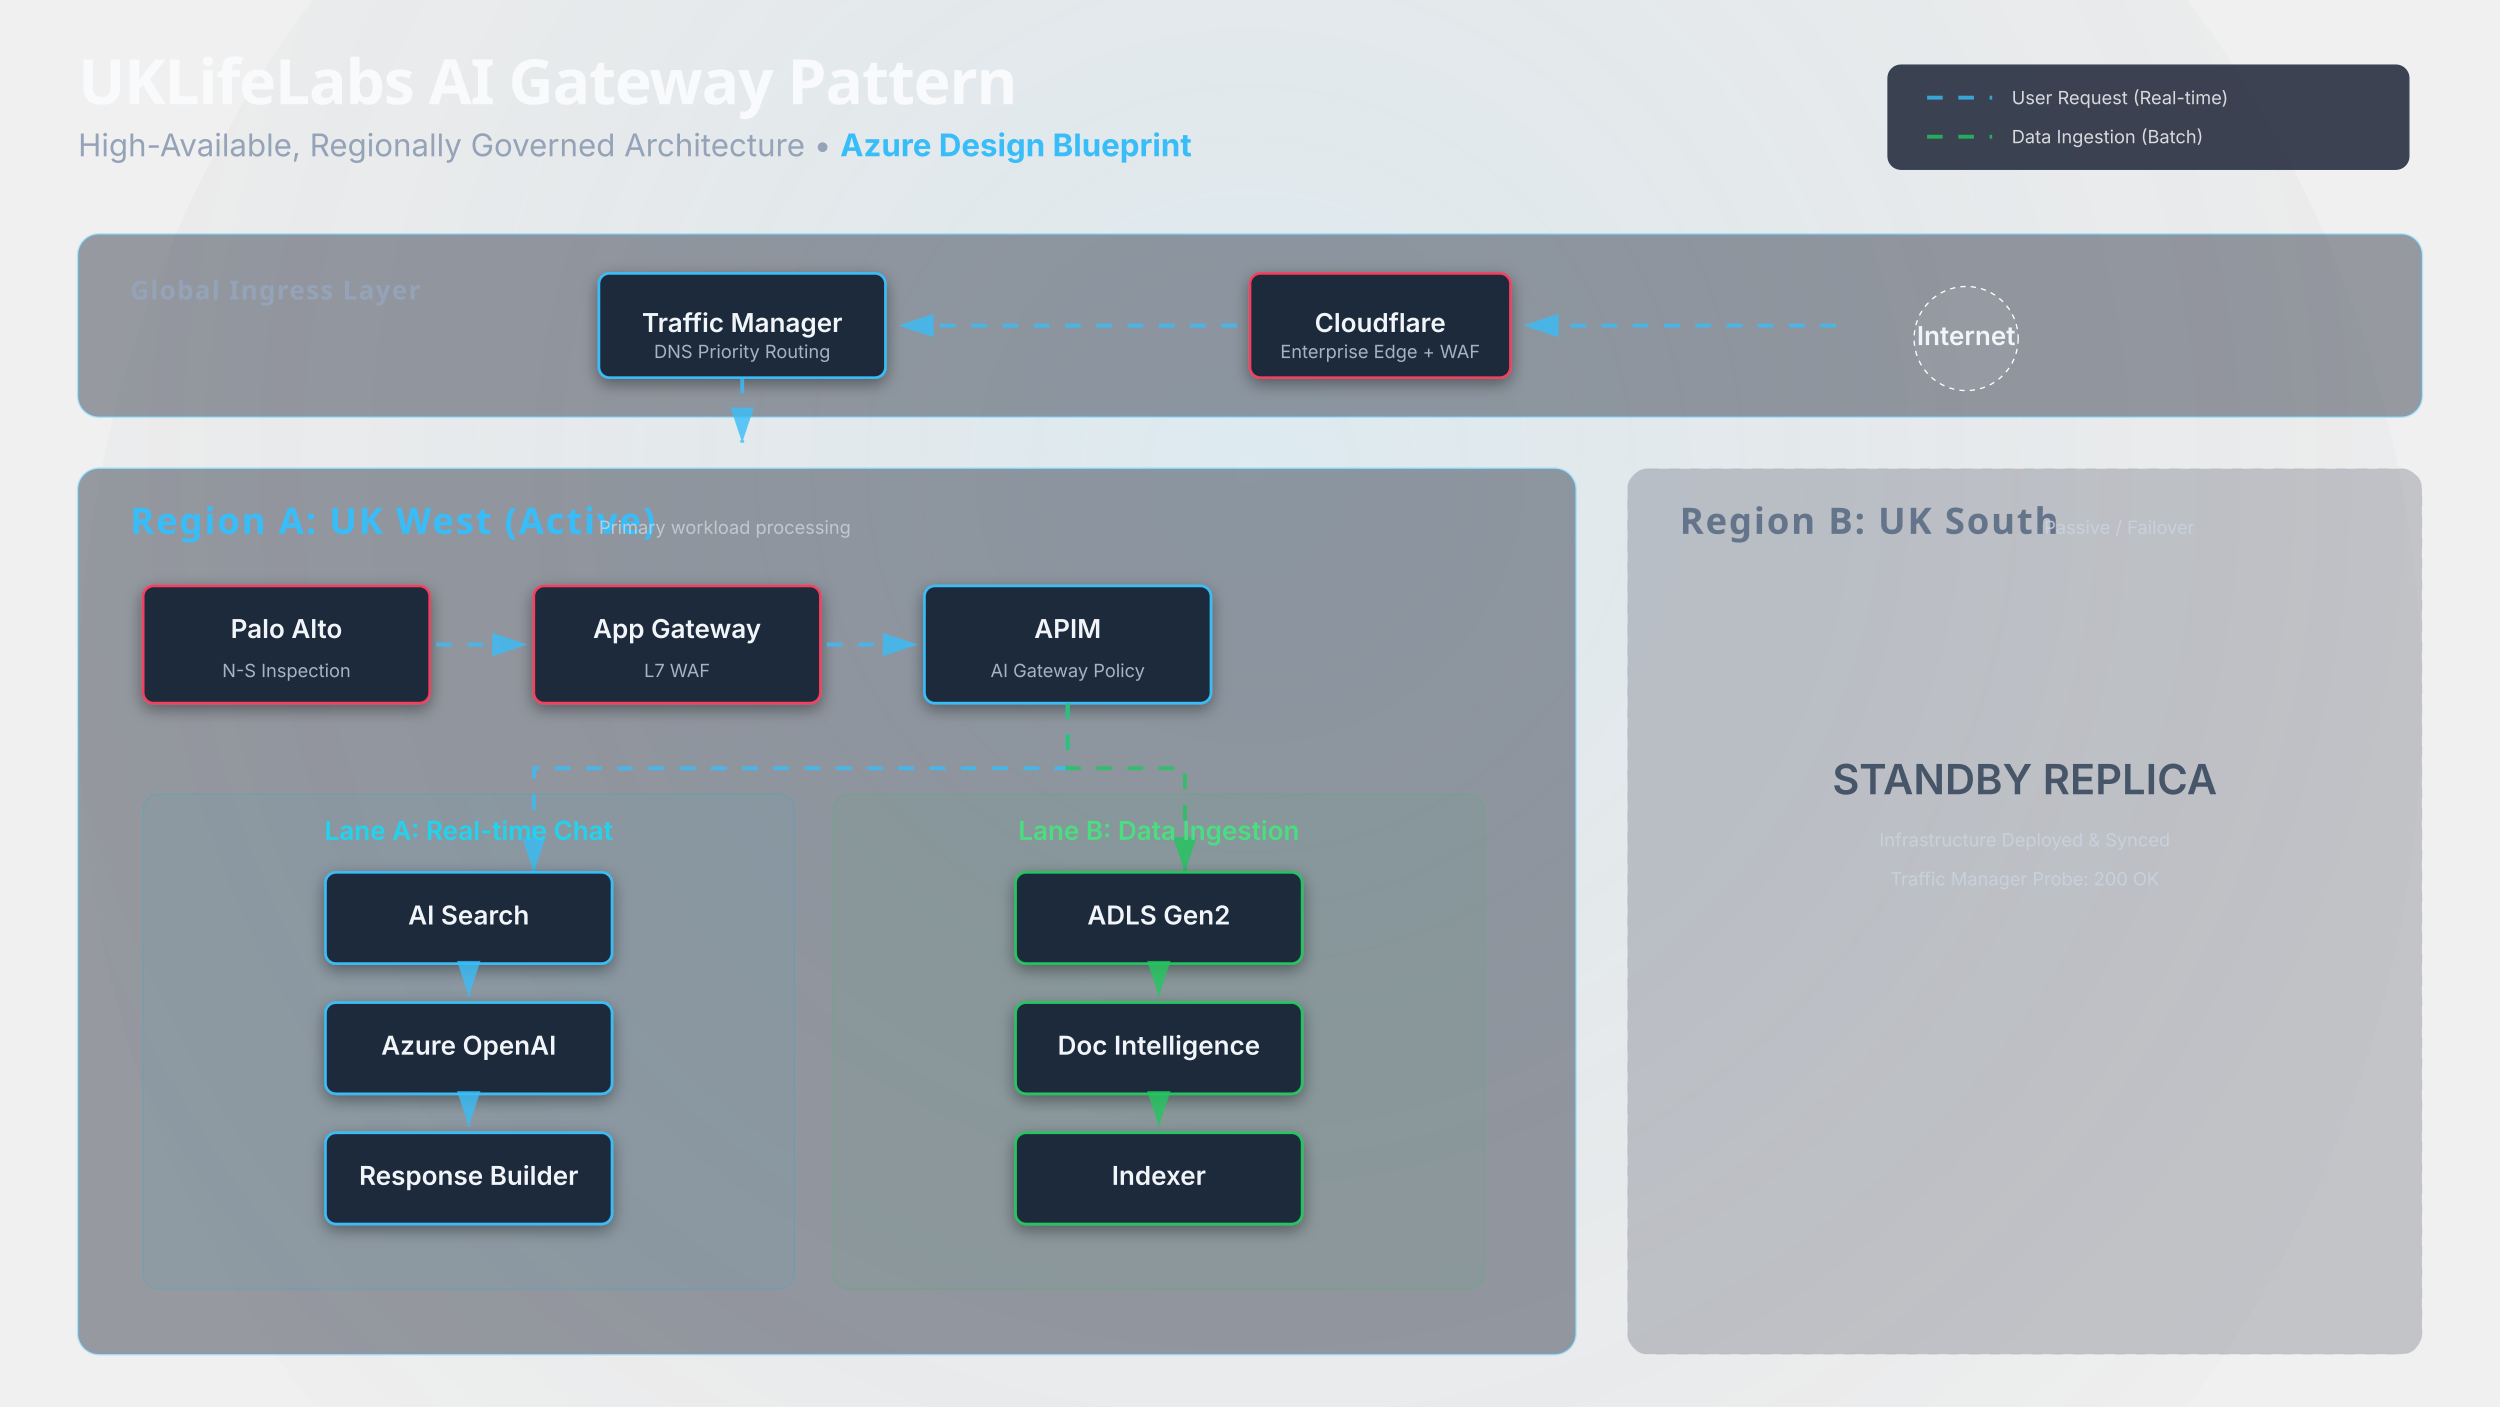
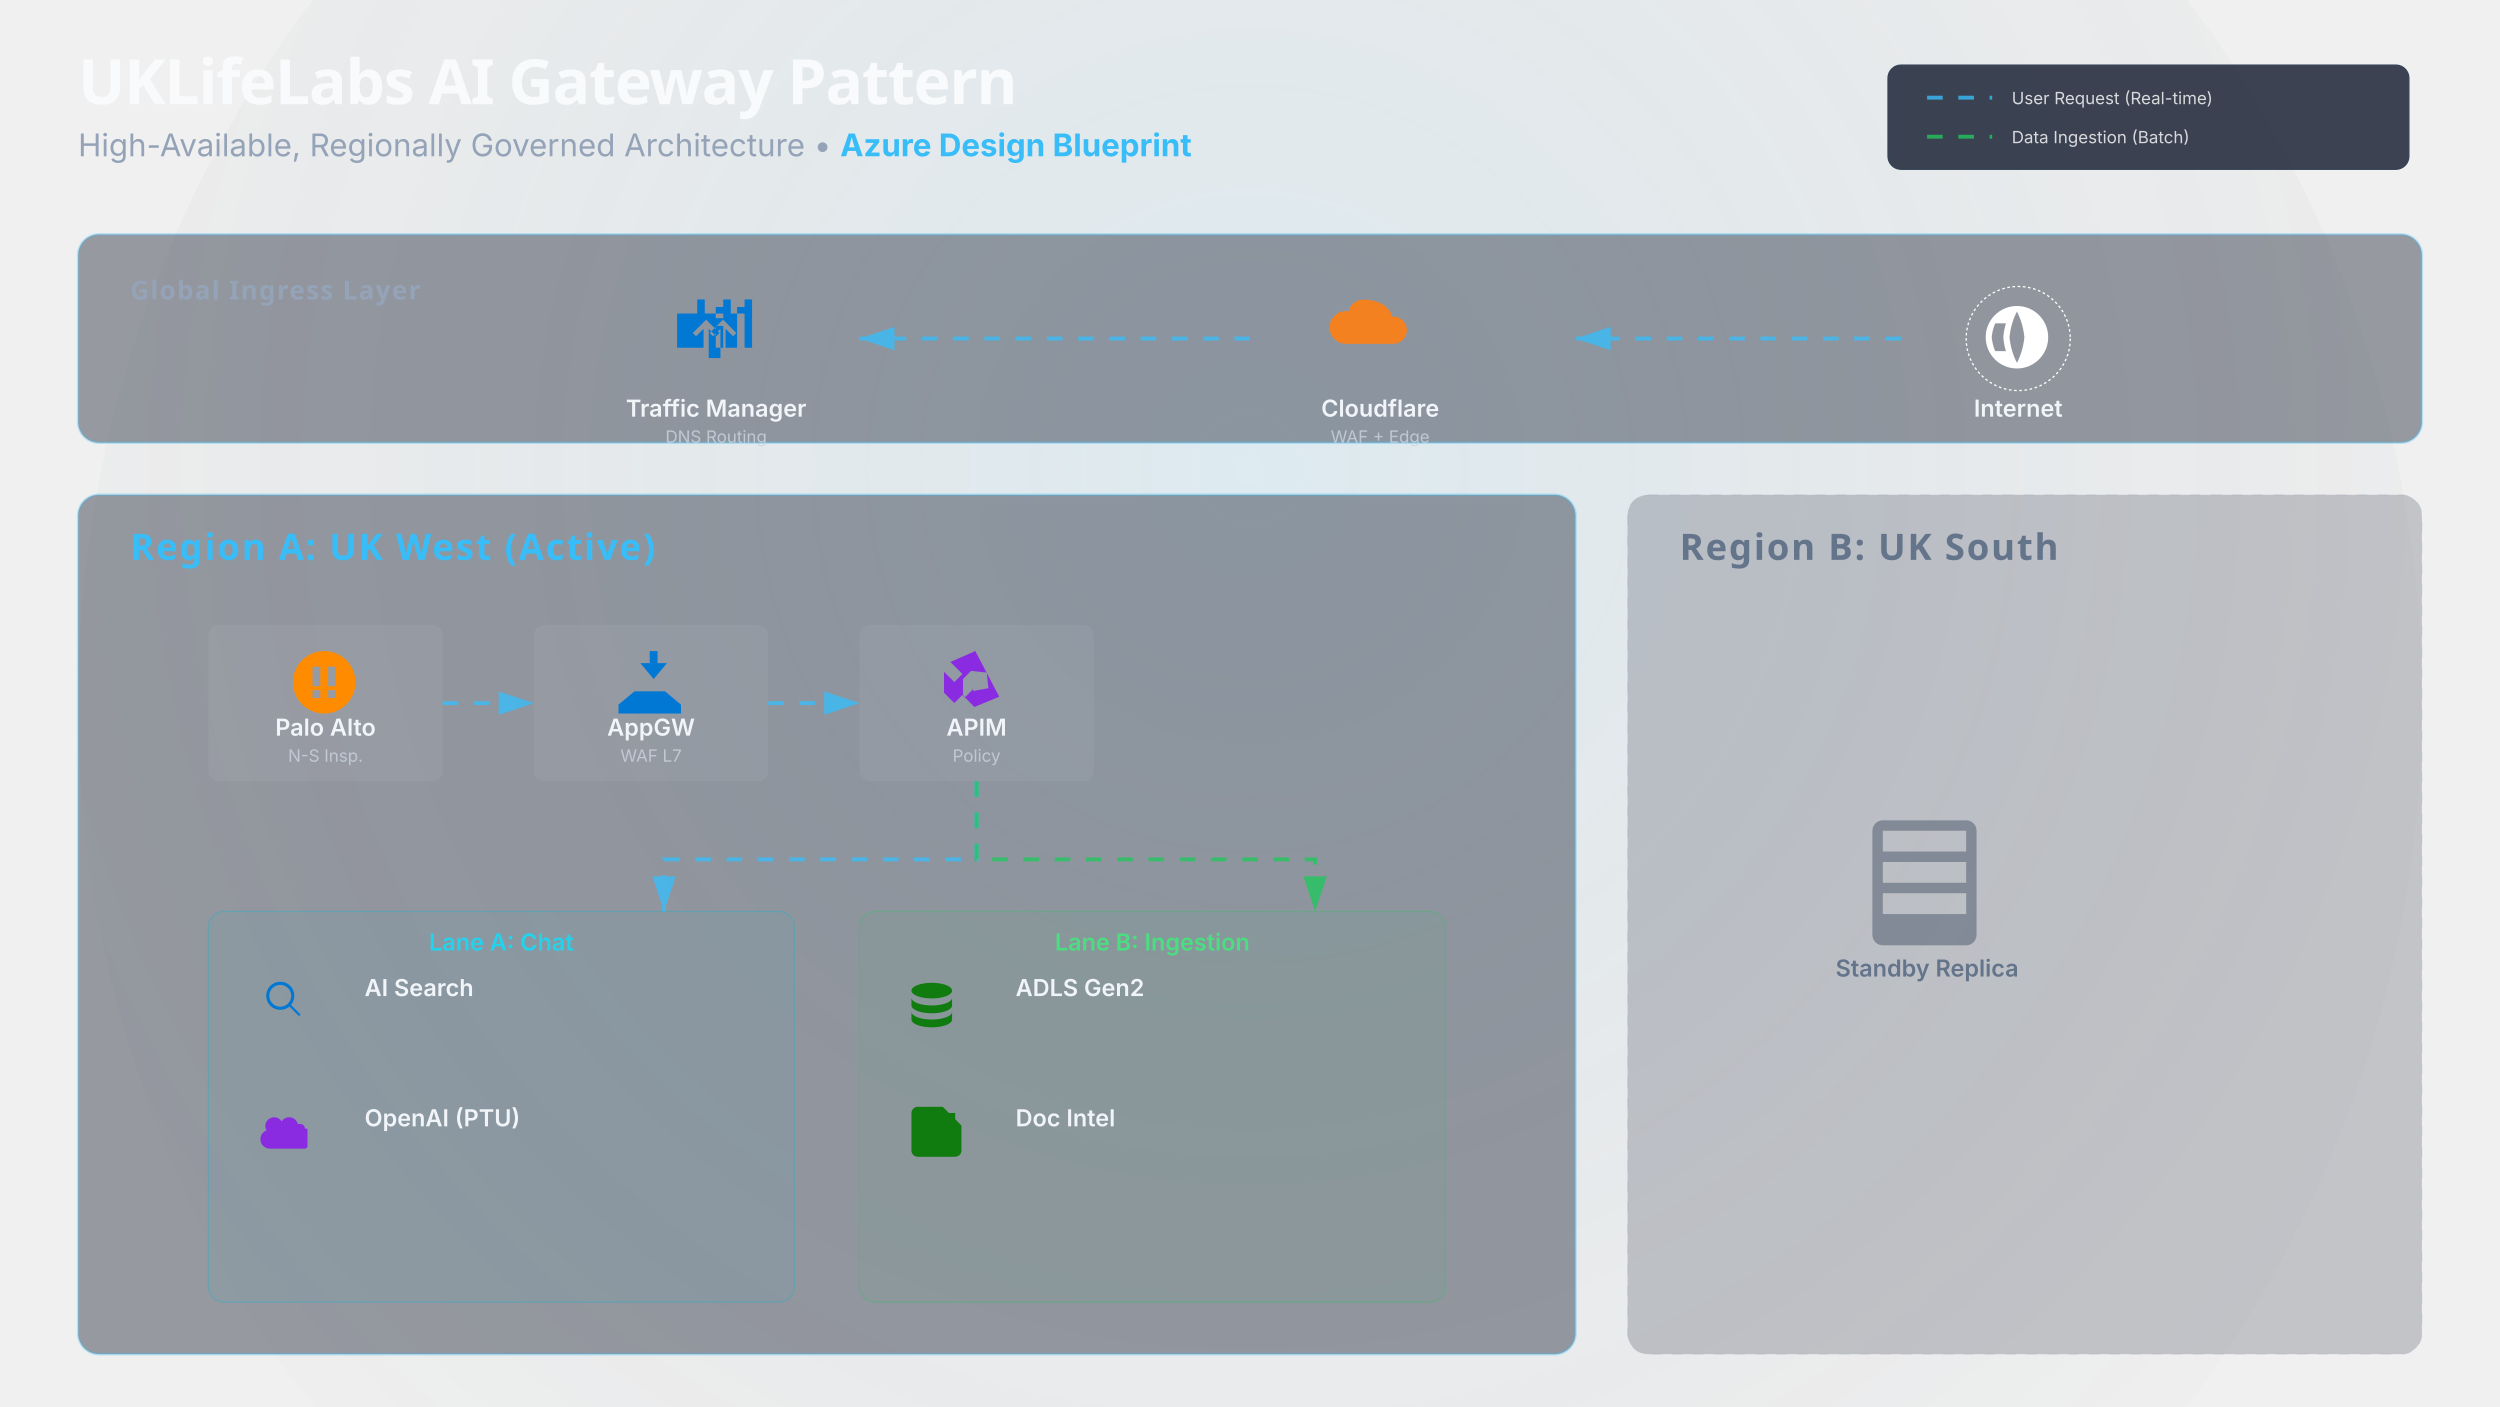
<svg xmlns="http://www.w3.org/2000/svg" width="1920" height="1080" viewBox="0 0 1920 1080">
  <defs>
    <style>
      /* Typography */
      .font-header { font: 800 48px 'Outfit', 'Segoe UI', sans-serif; fill: #F8FAFC; letter-spacing: -0.02em; }
      .font-sub { font: 400 24px 'Inter', 'Segoe UI', sans-serif; fill: #94A3B8; }
-       .font-label { font: 600 20px 'Inter', 'Segoe UI', sans-serif; fill: #F1F5F9; text-anchor: middle; }
-       .font-desc { font: 400 14px 'Inter', 'Segoe UI', sans-serif; fill: #CBD5E1; text-anchor: middle; opacity: 0.8; }
+       .font-label { font: 600 18px 'Inter', 'Segoe UI', sans-serif; fill: #F1F5F9; text-anchor: middle; }
+       .font-desc { font: 400 13px 'Inter', 'Segoe UI', sans-serif; fill: #CBD5E1; text-anchor: middle; opacity: 0.8; }
      .font-region { font: 700 28px 'Outfit', 'Segoe UI', sans-serif; fill: #38BDF8; text-transform: uppercase; letter-spacing: 0.05em; }
      
      /* Containers */
      .glass-panel { 
        fill: rgba(15, 23, 42, 0.4); 
        stroke: rgba(56, 189, 248, 0.3); 
        stroke-width: 2; 
        rx: 16; ry: 16;
        backdrop-filter: blur(10px);
      }
      .glass-panel-inactive {
        fill: rgba(15, 23, 42, 0.2);
        stroke: rgba(148, 163, 184, 0.2);
        stroke-width: 1;
        stroke-dasharray: 8 8;
        rx: 16; ry: 16;
      }
      
-       /* Services Buttons */
-       .service-box {
-         fill: #1E293B;
-         stroke: #38BDF8;
-         stroke-width: 2;
-         rx: 8; ry: 8;
-         filter: drop-shadow(0 4px 6px rgba(0,0,0,0.4));
-       }
-       .service-box-security { stroke: #F43F5E; } /* Red for Security */
-       .service-box-data { stroke: #22C55E; } /* Green for Data */
+       /* Service Icons Containers */
+       .icon-bg { fill: transparent; }
      
      /* Data Flows */
      .flow {
        fill: none;
        stroke: #38BDF8;
        stroke-width: 3;
        stroke-dasharray: 12 12;
        opacity: 0.8;
        animation: flowAnim 3s linear infinite;
      }
      .flow-data { stroke: #22C55E; animation-duration: 6s; }
      
      @keyframes flowAnim {
        from { stroke-dashoffset: 24; }
        to { stroke-dashoffset: 0; }
      }
      
-       /* Icons Paths (Simplified) */
-       .icon { fill: #fff; opacity: 0.9; }
+       /* Icon Paths */
+       .icon-blue { fill: #0078D4; }
+       .icon-purple { fill: #8A2BE2; }
+       .icon-green { fill: #107C10; }
+       .icon-mag { fill: #C6007E; }
+       .icon-orange { fill: #FF8C00; }
+       .icon-white { fill: #FFFFFF; }
+       .icon-path { stroke: none; }
+ 
    </style>
    <marker id="arrow-blue" markerWidth="10" markerHeight="10" refX="9" refY="3" orient="auto">
      <path d="M0,0 L9,3 L0,6 Z" fill="#38BDF8" />
    </marker>
    <marker id="arrow-green" markerWidth="10" markerHeight="10" refX="9" refY="3" orient="auto">
      <path d="M0,0 L9,3 L0,6 Z" fill="#22C55E" />
    </marker>
    <radialGradient id="glow-bg" cx="50%" cy="40%" r="60%">
      <stop offset="0%" style="stop-color:rgba(56, 189, 248, 0.1)" />
      <stop offset="100%" style="stop-color:rgba(15, 23, 42, 0)" />
    </radialGradient>
  </defs>
  <rect width="1920" height="1080" fill="transparent" />
  <circle cx="960" cy="540" r="900" fill="url(#glow-bg)" />
  <text x="60" y="80" class="font-header">UKLifeLabs AI Gateway Pattern</text>
  <text x="60" y="120" class="font-sub">High-Available, Regionally Governed Architecture • <tspan fill="#38BDF8" font-weight="700">Azure Design Blueprint</tspan>
  </text>
  <g transform="translate(1450, 50)">
    <rect width="400" height="80" fill="rgba(15,23,42,0.8)" rx="10" stroke="#334155" />
    <line x1="30" y1="25" x2="80" y2="25" class="flow" stroke-dasharray="0" stroke-width="4" />
    <text x="95" y="30" class="font-desc" style="text-anchor:start; fill:#fff;">User Request (Real-time)</text>
    <line x1="30" y1="55" x2="80" y2="55" class="flow flow-data" stroke-dasharray="0" stroke-width="4" />
    <text x="95" y="60" class="font-desc" style="text-anchor:start; fill:#fff;">Data Ingestion (Batch)</text>
  </g>
  <g transform="translate(60, 180)">
-     <rect width="1800" height="140" class="glass-panel" />
+     <rect width="1800" height="160" class="glass-panel" />
    <text x="40" y="50" class="font-region" style="font-size:20px; fill:#94A3B8;">Global Ingress Layer</text>
-     <g transform="translate(1400, 30)">
-       <circle cx="50" cy="50" r="40" fill="rgba(255,255,255,0.05)" stroke="#fff" stroke-width="1" stroke-dasharray="4 4" />
-       <text x="50" y="55" class="font-label">Internet</text>
+     <g transform="translate(1450, 40)">
+       <circle cx="40" cy="40" r="40" fill="transparent" stroke="#fff" stroke-dasharray="2 2" />
+       <path transform="translate(15, 15) scale(1.5)" d="M16.01 0 C 7.18 0 0.01 7.17 0.01 16 C 0.01 24.83 7.18 32 16.01 32 C 24.85 32 32.01 24.83 32.01 16 C 32.01 7.17 24.85 0 16.01 0 M 16.01 2.87 C 18.06 6.84 19.34 11.23 19.82 16 L 12.19 16 C 12.67 11.23 13.96 6.84 16.01 2.87 M 4.88 8.87 L 10.37 8.87 C 9.68 11.1 9.22 13.48 9.04 16 L 3.09 16 C 3.32 13.46 3.95 11.08 4.88 8.87 M 3.09 16 L 9.04 16 C 9.22 18.52 9.68 20.9 10.37 23.13 L 4.88 23.13 C 3.95 20.92 3.32 18.54 3.09 16 M 16.01 29.13 C 13.96 25.16 12.67 20.77 12.19 16 L 19.82 16 C 19.34 20.77 18.06 25.16 16.01 29.13 M 21.64 23.13 L 27.13 23.13 C 28.06 20.92 28.69 18.54 28.92 16 L 22.97 16 C 22.79 18.52 22.33 20.9 21.64 23.13 M 22.97 16 L 28.92 16 C 28.69 13.46 28.06 11.08 27.13 8.87 L 21.64 8.87 C 22.33 11.1 22.79 13.48 22.97 16 Z" class="icon-white" />
+       <text x="40" y="100" class="font-label">Internet</text>
    </g>
-     <g transform="translate(900, 30)">
-       <rect width="200" height="80" class="service-box service-box-security" />
-       <text x="100" y="45" class="font-label">Cloudflare</text>
-       <text x="100" y="65" class="font-desc">Enterprise Edge + WAF</text>
+     <g transform="translate(950, 40)">
+       <path transform="translate(0,0) scale(3)" d="M12.6,3.4c-0.1,0-0.3,0-0.4,0c-1.8,0-3.3,1.3-3.6,3c0,0,0,0,0,0C8.3,6.3,8.1,6.3,7.9,6.3C5.6,6.3,3.7,8.2,3.7,10.5C3.7,12.8,5.6,14.7,7.9,14.7H20c1.9,0,3.5-1.6,3.5-3.5S21.9,7.7,20,7.7c-0.1,0-0.2,0-0.3,0C19.2,5.2,16.2,3.4,12.6,3.4z" fill="#F48120" />
+       <text x="50" y="100" class="font-label">Cloudflare</text>
+       <text x="50" y="120" class="font-desc">WAF + Edge</text>
    </g>
-     <g transform="translate(400, 30)">
-       <rect width="220" height="80" class="service-box" />
-       <text x="110" y="45" class="font-label">Traffic Manager</text>
-       <text x="110" y="65" class="font-desc">DNS Priority Routing</text>
+     <g transform="translate(450, 40)">
+       <path transform="translate(10,10) scale(1.8)" d="M18.5,12.5l-3.2,3.2l-1.4-1.4l5.7-5.7l5.7,5.7l-1.4,1.4l-3.2-3.2v8.1H32V0h-3.2v6H22.9V0h-3.2v6 H11.8V0H8.6v6H0v14.6h11.3v-8.1l-3.2,3.2l-1.4-1.4l5.7-5.7l5.7,5.7l-1.4,1.4l-3.2-3.2V25H18.5V12.5z M25.6,3.2h3.2v17.4h-3.2V3.2z M16.5,3.2h3.2v4.8h-3.2V3.2z M16.5,11.3h3.2v9.3h-3.2V11.3z" class="icon-blue" />
+       <text x="40" y="100" class="font-label">Traffic Manager</text>
+       <text x="40" y="120" class="font-desc">DNS Routing</text>
    </g>
-     <line x1="1350" y1="70" x2="1110" y2="70" class="flow" marker-end="url(#arrow-blue)" />
-     <line x1="890" y1="70" x2="630" y2="70" class="flow" marker-end="url(#arrow-blue)" />
-     <path d="M510,110 L510,160" class="flow" marker-end="url(#arrow-blue)" />
+     <line x1="1400" y1="80" x2="1150" y2="80" class="flow" marker-end="url(#arrow-blue)" />
+     <line x1="900" y1="80" x2="600" y2="80" class="flow" marker-end="url(#arrow-blue)" />
+     <path d="M500,140 L500,200 L300,200" class="flow" style="display:none" />
  </g>
-   <g transform="translate(60, 360)">
-     <rect width="1150" height="680" class="glass-panel" stroke="#38BDF8" stroke-width="3" />
+   <g transform="translate(60, 380)">
+     <rect width="1150" height="660" class="glass-panel" stroke="#38BDF8" stroke-width="3" />
    <text x="40" y="50" class="font-region">Region A: UK West (Active)</text>
-     <text x="400" y="50" class="font-desc" style="text-anchor:start;">Primary workload processing</text>
-     <g transform="translate(50, 90)">
+     <g transform="translate(100, 100)">
      <g transform="translate(0, 0)">
-         <rect width="220" height="90" class="service-box service-box-security" />
-         <text x="110" y="40" class="font-label">Palo Alto</text>
-         <text x="110" y="70" class="font-desc">N-S Inspection</text>
+         <rect width="180" height="120" rx="8" fill="rgba(255,255,255,0.05)" />
+         <path transform="translate(65, 20) scale(1.5)" d="M16 0C7.16 0 0 7.16 0 16s7.16 16 16 16 16-7.16 16-16S24.84 0 16 0zm-2 24h-4v-4h4v4zm0-6h-4V8h4v10zm8 6h-4v-4h4v4zm0-6h-4V8h4v10z" class="icon-orange" />
+         <text x="90" y="85" class="font-label">Palo Alto</text>
+         <text x="90" y="105" class="font-desc">N-S Insp.</text>
      </g>
-       <g transform="translate(300, 0)">
-         <rect width="220" height="90" class="service-box service-box-security" />
-         <text x="110" y="40" class="font-label">App Gateway</text>
-         <text x="110" y="70" class="font-desc">L7 WAF</text>
+       <g transform="translate(250, 0)">
+         <rect width="180" height="120" rx="8" fill="rgba(255,255,255,0.05)" />
+         <path transform="translate(65, 20) scale(1.5)" d="M16 0v6.18h-4.82l6.82 8.18 6.82-8.18H20V0h-4zM8.18 20.64L0 27.46V32h32v-4.54l-8.18-6.82H8.18z" class="icon-blue" />
+         <text x="90" y="85" class="font-label">AppGW</text>
+         <text x="90" y="105" class="font-desc">WAF L7</text>
      </g>
-       <g transform="translate(600, 0)">
-         <rect width="220" height="90" class="service-box" />
-         <text x="110" y="40" class="font-label">APIM</text>
-         <text x="110" y="70" class="font-desc">AI Gateway Policy</text>
+       <g transform="translate(500, 0)">
+         <rect width="180" height="120" rx="8" fill="rgba(255,255,255,0.05)" />
+         <path transform="translate(65, 20) scale(1.5)" d="M16 0L3.27 5.61 9.4 11.75l-4.14 4.14L0 10.63v10.74l5.26 5.26 4.14-4.14 6.14 6.14 12.73-5.26L16 0zm-1.07 19.47l-4.14 4.14-1.06-1.06V14.3l4.14-4.14 8 .87.87 8-7.81 1.44z" class="icon-purple" />
+         <text x="90" y="85" class="font-label">APIM</text>
+         <text x="90" y="105" class="font-desc">Policy</text>
      </g>
-       <line x1="225" y1="45" x2="295" y2="45" class="flow" marker-end="url(#arrow-blue)" />
-       <line x1="525" y1="45" x2="595" y2="45" class="flow" marker-end="url(#arrow-blue)" />
-       <path d="M710,90 L710,140 L300,140 L300,220" class="flow" marker-end="url(#arrow-blue)" />
-       <path d="M710,90 L710,140 L800,140 L800,220" class="flow flow-data" marker-end="url(#arrow-green)" />
+       <line x1="180" y1="60" x2="250" y2="60" class="flow" marker-end="url(#arrow-blue)" />
+       <line x1="430" y1="60" x2="500" y2="60" class="flow" marker-end="url(#arrow-blue)" />
+       <path d="M590,120 L590,180 L350,180 L350,220" class="flow" marker-end="url(#arrow-blue)" />
+       <path d="M590,120 L590,180 L850,180 L850,220" class="flow flow-data" marker-end="url(#arrow-green)" />
    </g>
-     <g transform="translate(50, 250)">
-       <rect width="500" height="380" fill="rgba(6, 182, 212, 0.05)" rx="12" stroke="rgba(6, 182, 212, 0.2)" />
-       <text x="250" y="35" class="font-label" style="fill:#22D3EE;">Lane A: Real-time Chat</text>
-       <g transform="translate(140, 60)">
-         <rect width="220" height="70" class="service-box" />
-         <text x="110" y="40" class="font-label">AI Search</text>
+     <g transform="translate(100, 320)">
+       <rect width="450" height="300" fill="rgba(6,182,212,0.05)" rx="12" stroke="rgba(6,182,212,0.3)" />
+       <text x="225" y="30" class="font-label" style="fill:#22D3EE">Lane A: Chat</text>
+       <g transform="translate(40, 50)">
+         <path transform="scale(1.2)" d="M25.7,24.3l-6.1-6.1c1.3-1.6,2.1-3.6,2.1-5.9c0-5-4-9-9-9s-9,4-9,9s4,9,9,9c2.3,0,4.3-0.8,5.9-2.1l6.1,6.1 L25.7,24.3z M12.7,19.3c-3.9,0-7-3.1-7-7s3.1-7,7-7s7,3.1,7,7S16.6,19.3,12.7,19.3z" class="icon-blue" />
+         <text x="80" y="15" class="font-label" style="text-anchor:start">AI Search</text>
      </g>
-       <g transform="translate(140, 160)">
-         <rect width="220" height="70" class="service-box" />
-         <text x="110" y="40" class="font-label">Azure OpenAI</text>
+       <g transform="translate(40, 150)">
+         <path transform="scale(1.2)" d="M28.5,14c0-1.7-1.4-3-3-3h-1.6c-0.6-2.5-2.8-4.3-5.5-4.3c-2,0-3.8,1-4.8,2.6c-1-1.6-2.9-2.6-4.8-2.6 c-3.1,0-5.7,2.5-5.7,5.7c0,1,0.3,1.9,0.8,2.7c-2.3,0.9-3.9,3.1-3.9,5.7c0,3.3,2.7,6,6,6h22.6c0.8,0,1.5-0.7,1.5-1.5V14H28.5z" class="icon-purple" />
+         <text x="80" y="15" class="font-label" style="text-anchor:start">OpenAI (PTU)</text>
      </g>
-       <g transform="translate(140, 260)">
-         <rect width="220" height="70" class="service-box" />
-         <text x="110" y="40" class="font-label">Response Builder</text>
+     </g>
+     <g transform="translate(600, 320)">
+       <rect width="450" height="300" fill="rgba(34,197,94,0.05)" rx="12" stroke="rgba(34,197,94,0.3)" />
+       <text x="225" y="30" class="font-label" style="fill:#4ADE80">Lane B: Ingestion</text>
+       <g transform="translate(40, 50)">
+         <path transform="scale(1.2)" d="M26,9c0,2.8-5.8,5-13,5S0,11.8,0,9s5.8-5,13-5S26,6.2,26,9z M0,13.5v5c0,2.8,5.8,5,13,5s13-2.2,13-5v-5 c0,2.8-5.8,5-13,5S0,16.3,0,13.5z M0,22.5v5c0,2.8,5.8,5,13,5s13-2.2,13-5v-5c0,2.8-5.8,5-13,5S0,25.3,0,22.5z" class="icon-green" />
+         <text x="80" y="15" class="font-label" style="text-anchor:start">ADLS Gen2</text>
      </g>
-       <line x1="250" y1="130" x2="250" y2="155" class="flow" marker-end="url(#arrow-blue)" />
-       <line x1="250" y1="230" x2="250" y2="255" class="flow" marker-end="url(#arrow-blue)" />
-     </g>
-     <g transform="translate(580, 250)">
-       <rect width="500" height="380" fill="rgba(34, 197, 94, 0.05)" rx="12" stroke="rgba(34, 197, 94, 0.2)" />
-       <text x="250" y="35" class="font-label" style="fill:#4ADE80;">Lane B: Data Ingestion</text>
-       <g transform="translate(140, 60)">
-         <rect width="220" height="70" class="service-box service-box-data" />
-         <text x="110" y="40" class="font-label">ADLS Gen2</text>
+       <g transform="translate(40, 150)">
+         <path transform="scale(1.2)" d="M20,0H4C1.8,0,0,1.8,0,4v24c0,2.2,1.8,4,4,4h24c2.2,0,4-1.8,4-4V12L20,0z M20,14h8V4h-8V14z" class="icon-green" />
+         <text x="80" y="15" class="font-label" style="text-anchor:start">Doc Intel</text>
      </g>
-       <g transform="translate(140, 160)">
-         <rect width="220" height="70" class="service-box service-box-data" />
-         <text x="110" y="40" class="font-label">Doc Intelligence</text>
-       </g>
-       <g transform="translate(140, 260)">
-         <rect width="220" height="70" class="service-box service-box-data" />
-         <text x="110" y="40" class="font-label">Indexer</text>
-       </g>
-       <line x1="250" y1="130" x2="250" y2="155" class="flow flow-data" marker-end="url(#arrow-green)" />
-       <line x1="250" y1="230" x2="250" y2="255" class="flow flow-data" marker-end="url(#arrow-green)" />
    </g>
  </g>
-   <g transform="translate(1250, 360)">
-     <rect width="610" height="680" class="glass-panel-inactive" />
-     <text x="40" y="50" class="font-region" style="fill:#64748B;">Region B: UK South</text>
-     <text x="320" y="50" class="font-desc" style="text-anchor:start;">Passive / Failover</text>
-     <g transform="translate(80, 250)">
-       <text x="225" y="0" class="font-label" style="font-size:32px; fill:#475569;">STANDBY REPLICA</text>
-       <text x="225" y="40" class="font-desc">Infrastructure Deployed &amp; Synced</text>
-       <text x="225" y="70" class="font-desc">Traffic Manager Probe: 200 OK</text>
+   <g transform="translate(1250, 380)">
+     <rect width="610" height="660" class="glass-panel-inactive" />
+     <text x="40" y="50" class="font-region" style="fill:#64748B">Region B: UK South</text>
+     <g transform="translate(180, 250)">
+       <path transform="scale(4)" d="M22,2v20c0,1.1-0.9,2-2,2H4c-1.1,0-2-0.9-2-2V2c0-1.1,0.9-2,2-2h16C21.1,0,22,0.9,22,2z M4,2v4h16V2H4z M4,8v4h16V8 H4z M4,14v4h16v-4H4z" fill="#475569" opacity="0.5" />
+       <text x="50" y="120" class="font-label" style="fill:#64748B">Standby Replica</text>
    </g>
  </g>
-   <path d="M510,320 L510,480" class="flow" style="display:none;" />
+   <line x1="450" y1="260" x2="450" y2="400" class="flow" style="display:none;" />
</svg>
